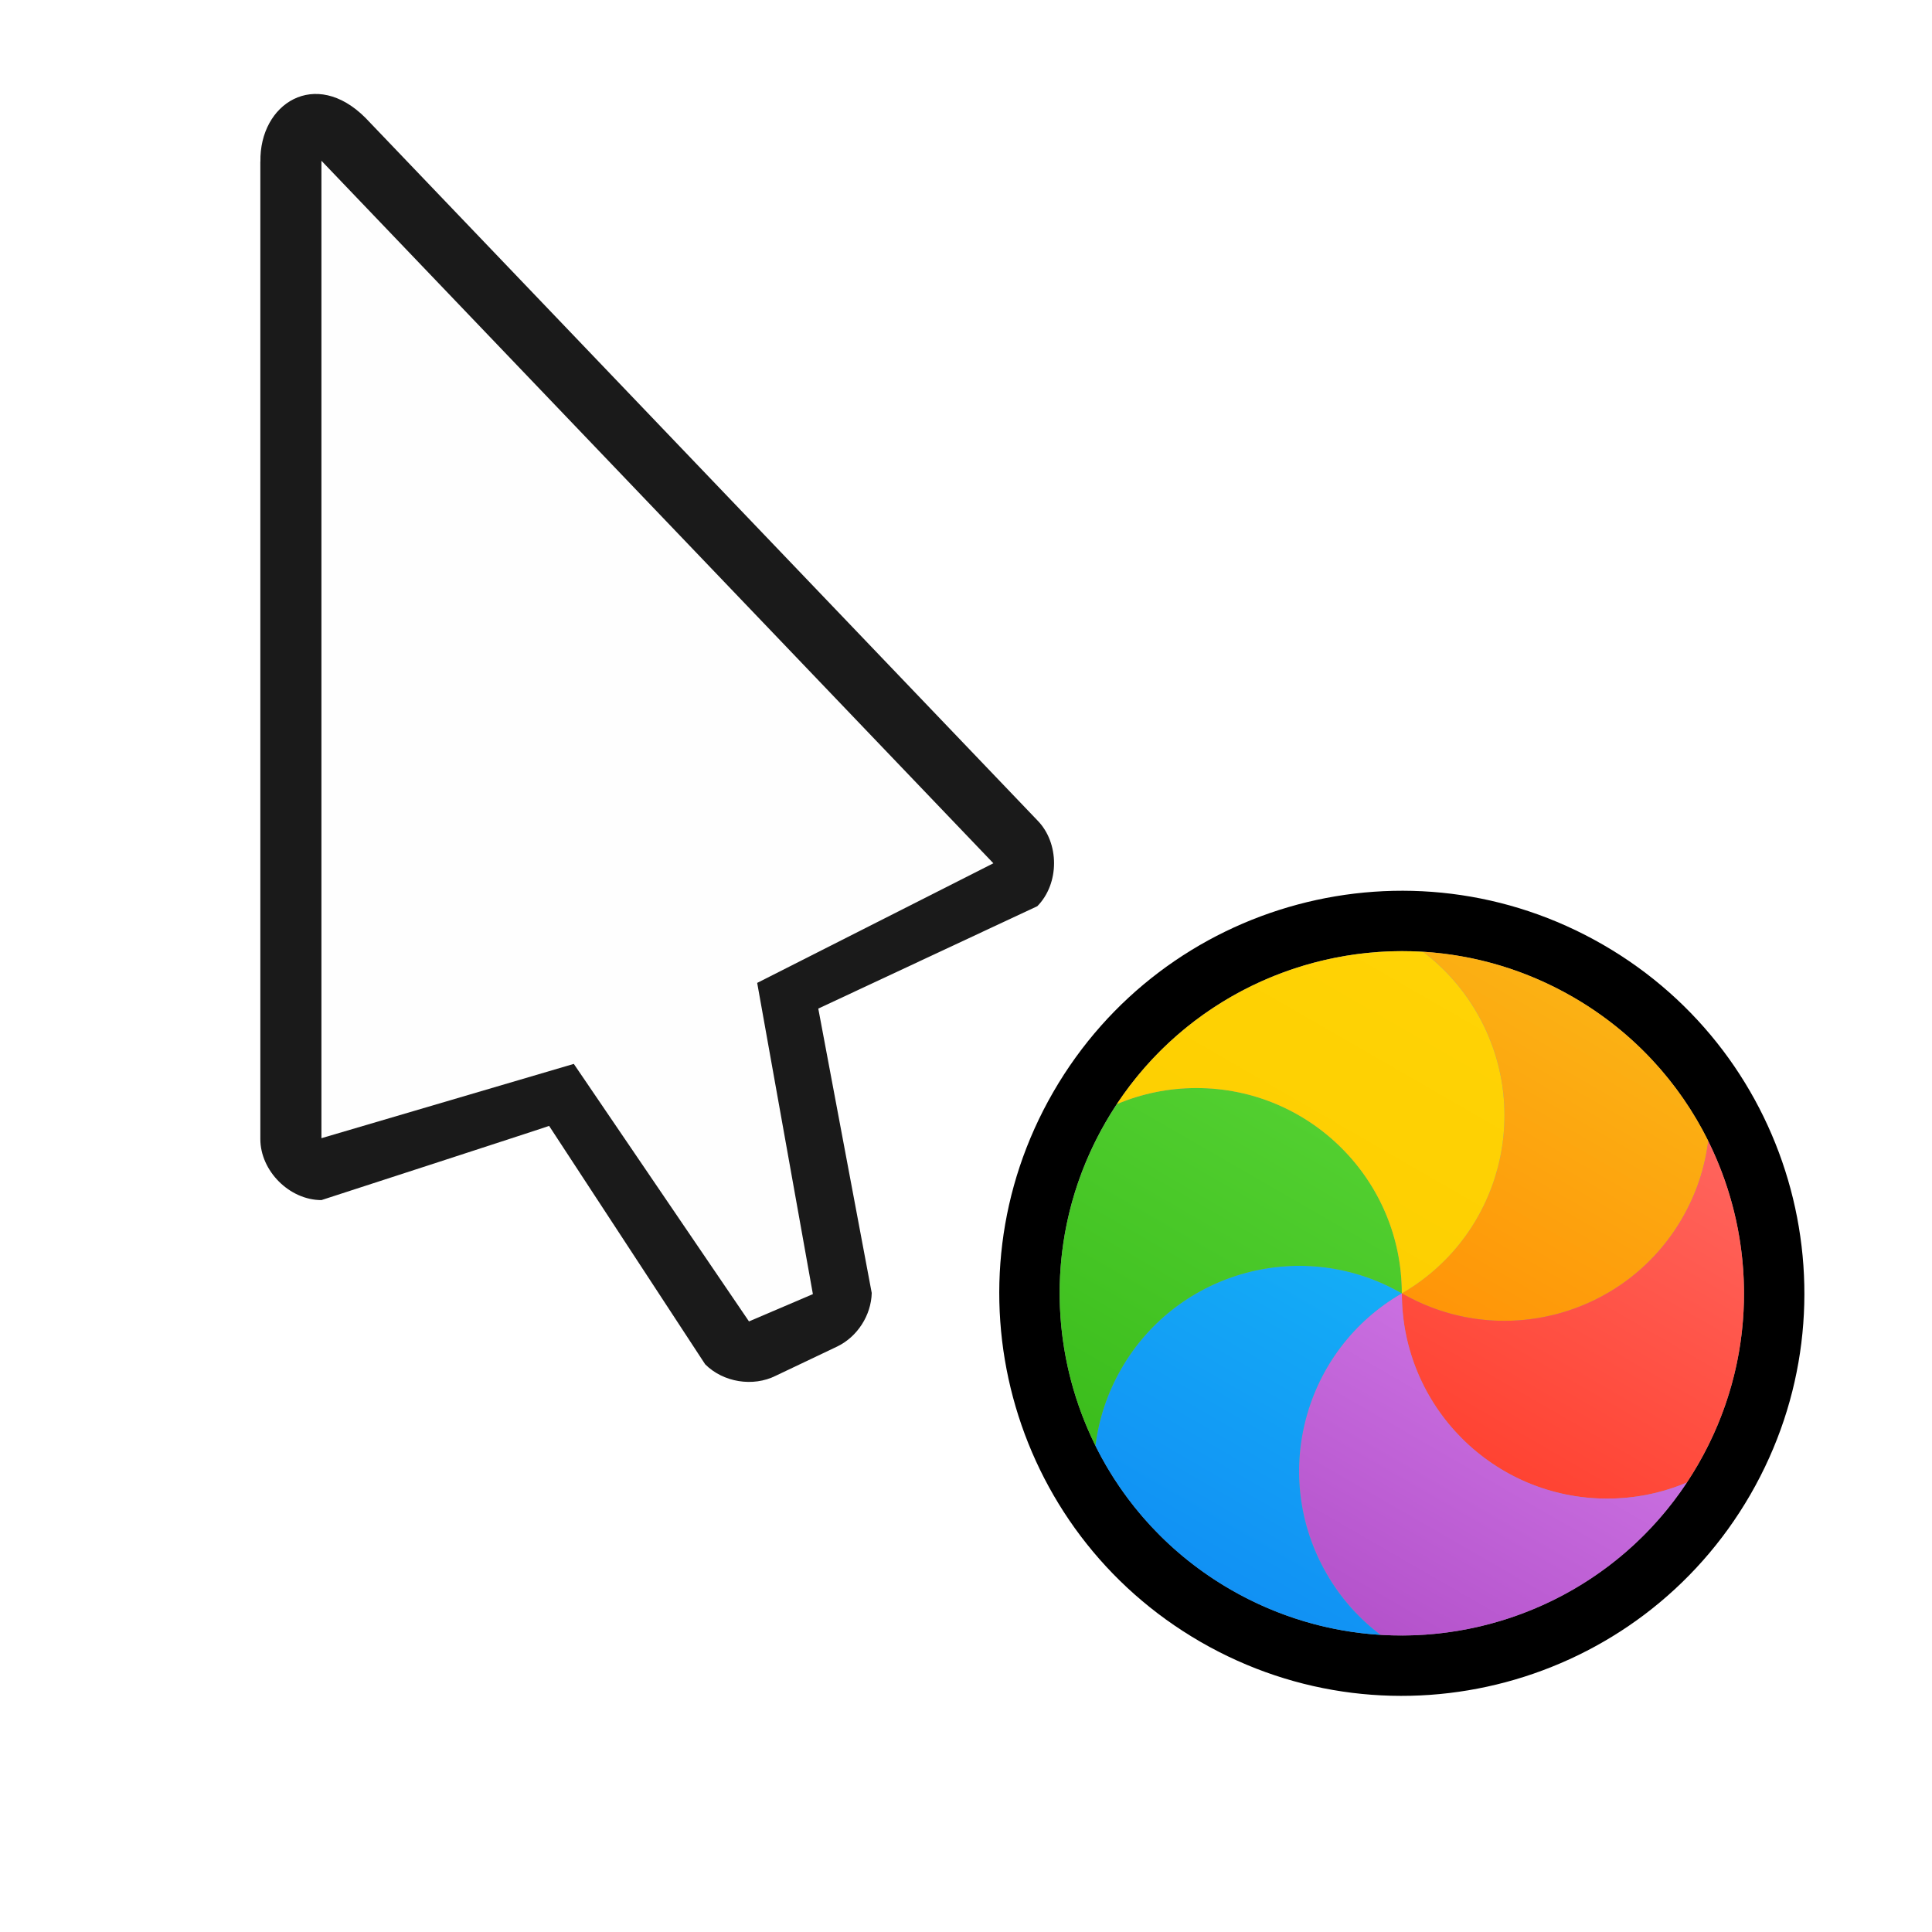
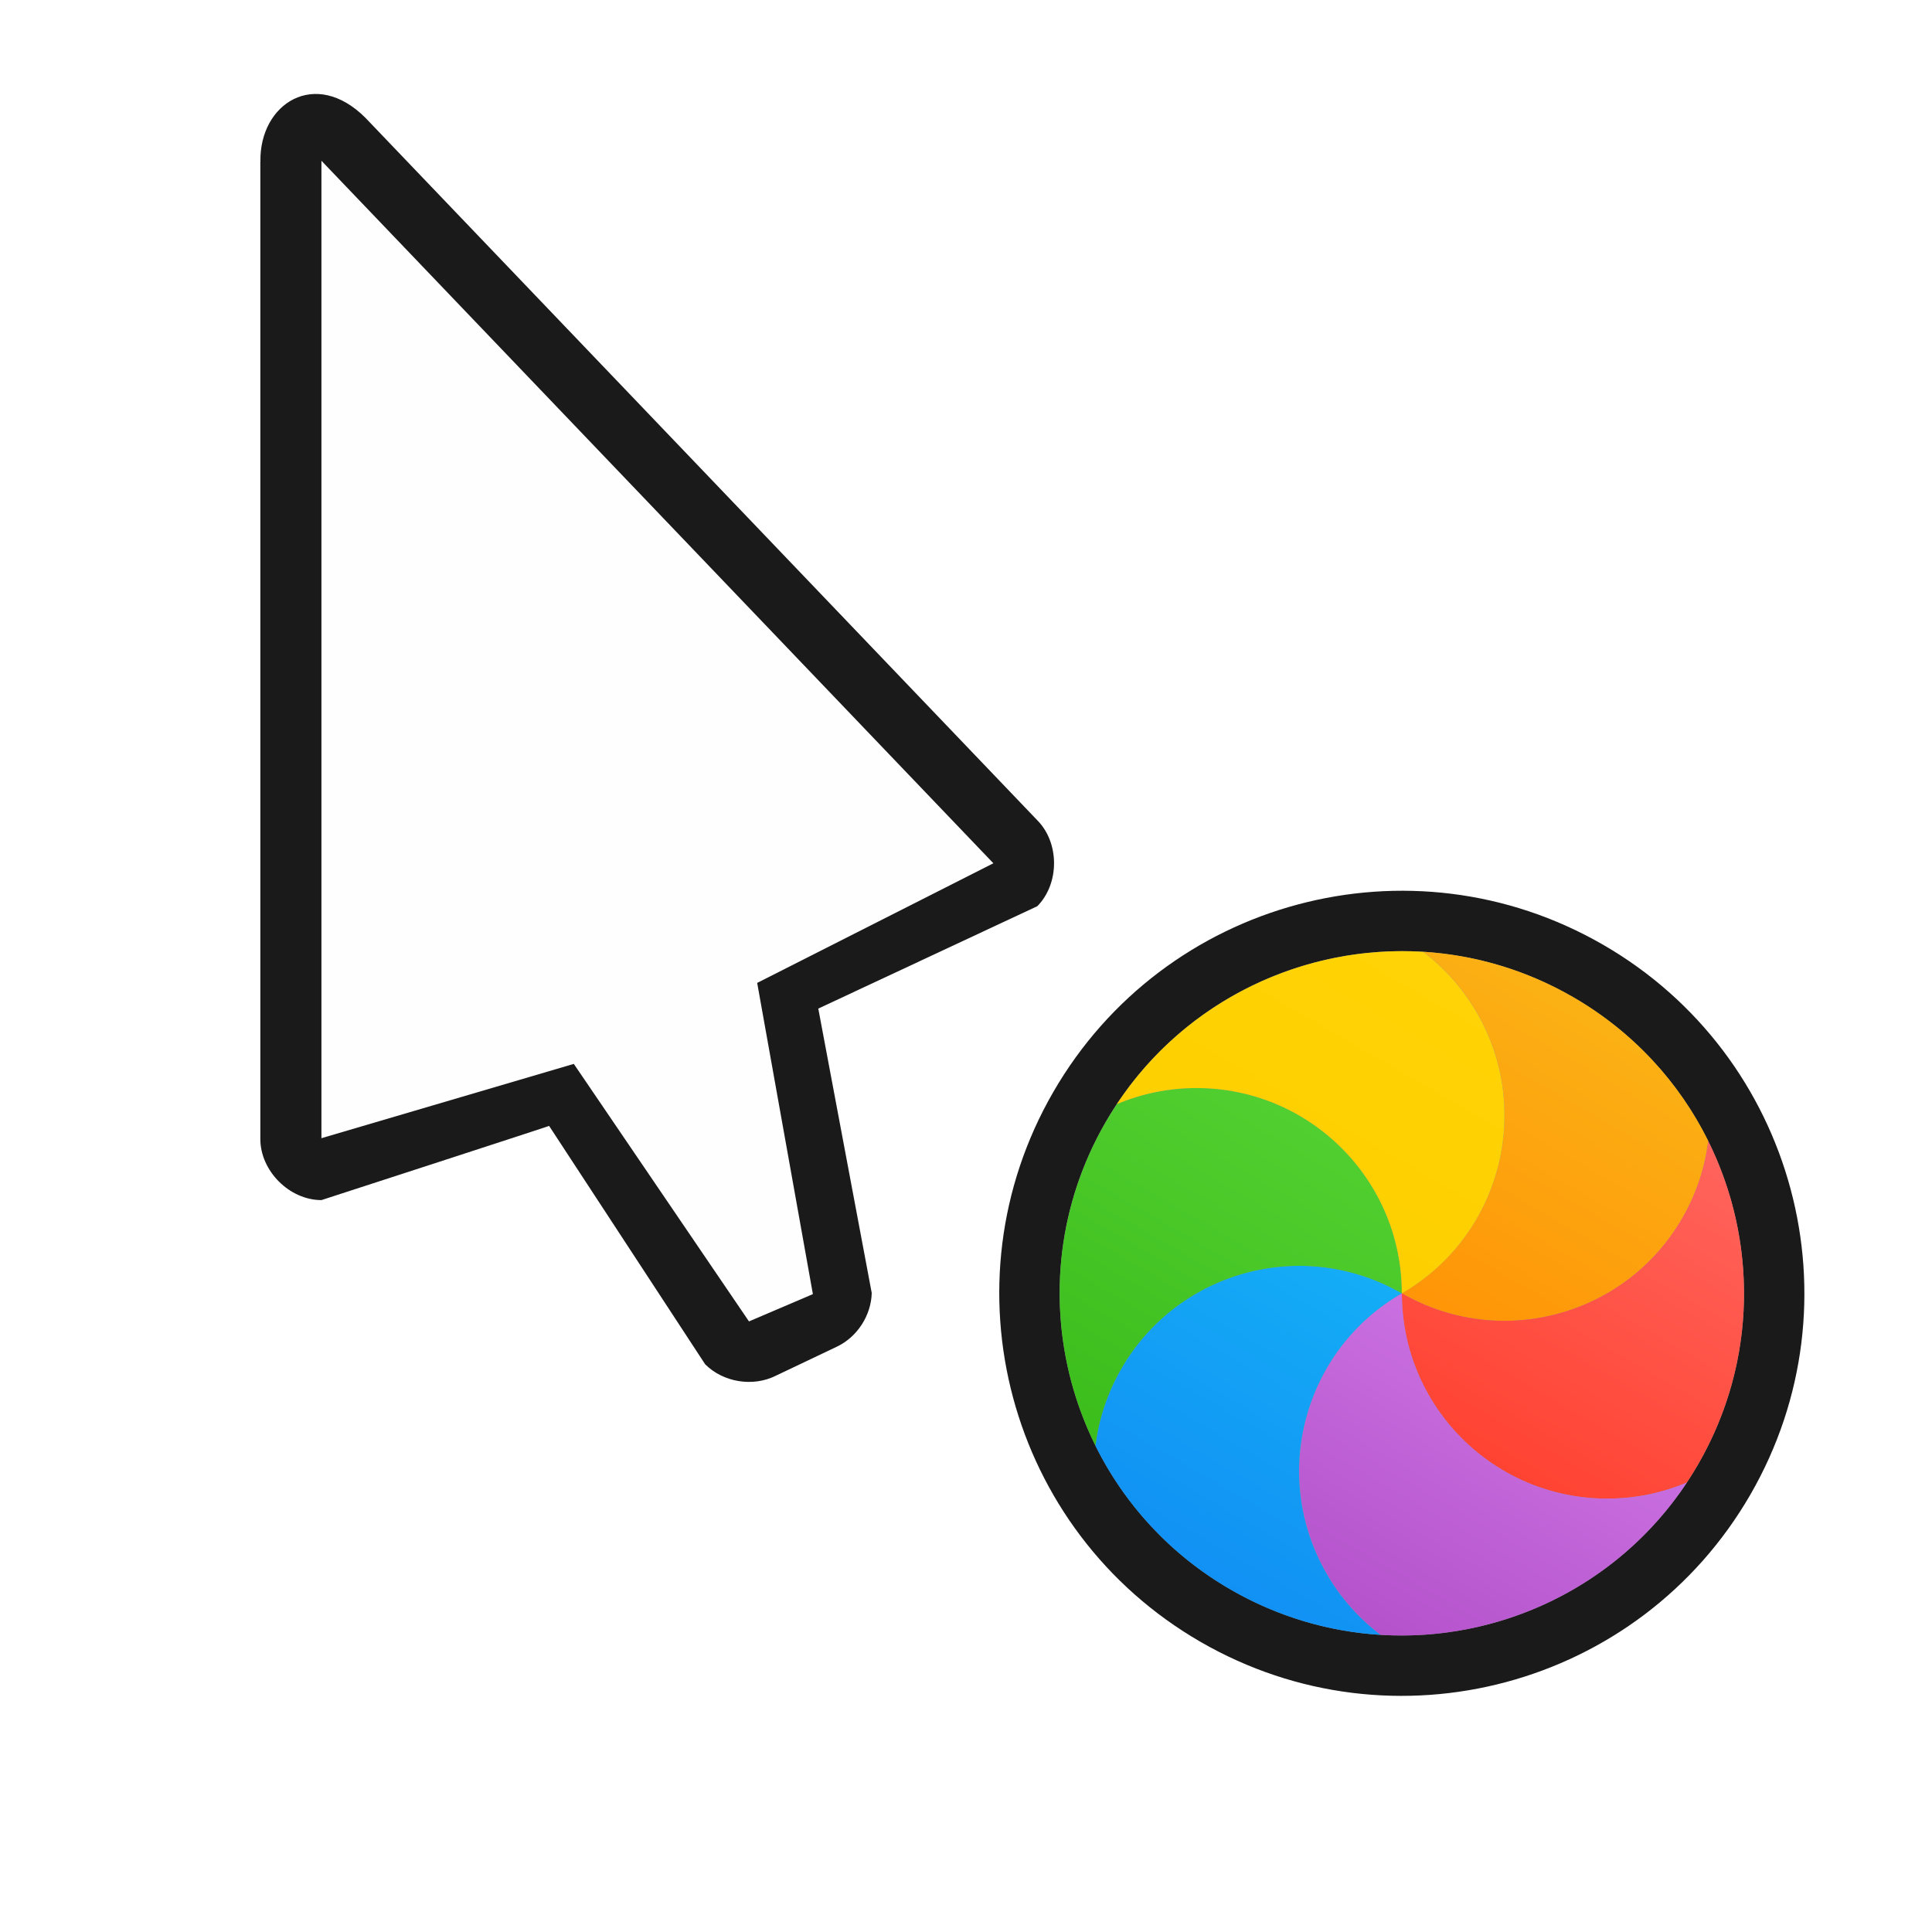
<svg xmlns="http://www.w3.org/2000/svg" height="240" viewBox="0 0 24 24" width="240" version="1.1" id="svg62">
  <defs id="defs66" />
  <linearGradient id="a" gradientTransform="matrix(0.4579123,0,0,0.4380064,8.607332,9.250079)" gradientUnits="userSpaceOnUse" x1="17.871" x2="17.871" y1="7.669" y2="17.893">
    <stop offset="0" stop-color="#fbb114" id="stop2" />
    <stop offset="1" stop-color="#ff9508" id="stop4" />
  </linearGradient>
  <linearGradient id="b" gradientTransform="matrix(0.4206575,0,0,0.4767976,8.607332,9.250079)" gradientUnits="userSpaceOnUse" x1="23.954" x2="23.954" y1="8.61" y2="19.256">
    <stop offset="0" stop-color="#ff645d" id="stop7" />
    <stop offset="1" stop-color="#ff4332" id="stop9" />
  </linearGradient>
  <linearGradient id="c" gradientTransform="matrix(0.4914857,0,0,0.4080861,8.607332,9.250079)" gradientUnits="userSpaceOnUse" x1="20.127" x2="20.127" y1="19.205" y2="29.033">
    <stop offset="0" stop-color="#ca70e1" id="stop12" />
    <stop offset="1" stop-color="#b452cb" id="stop14" />
  </linearGradient>
  <linearGradient id="d" gradientTransform="matrix(0.4579123,0,0,0.4380064,8.607332,9.250079)" gradientUnits="userSpaceOnUse" x1="16.36" x2="16.36" y1="17.893" y2="28.118">
    <stop offset="0" stop-color="#14adf6" id="stop17" />
    <stop offset="1" stop-color="#1191f4" id="stop19" />
  </linearGradient>
  <linearGradient id="e" gradientTransform="matrix(0.4206575,0,0,0.4767976,8.607332,9.250079)" gradientUnits="userSpaceOnUse" x1="13.308" x2="13.308" y1="13.619" y2="24.265">
    <stop offset="0" stop-color="#52cf30" id="stop22" />
    <stop offset="1" stop-color="#3bbd1c" id="stop24" />
  </linearGradient>
  <linearGradient id="f" gradientTransform="matrix(0.4914857,0,0,0.4080861,8.607332,9.250079)" gradientUnits="userSpaceOnUse" x1="11.766" x2="11.766" y1="9.377" y2="19.205">
    <stop offset="0" stop-color="#ffd305" id="stop27" />
    <stop offset="1" stop-color="#fdcf01" id="stop29" />
  </linearGradient>
  <filter id="g" color-interpolation-filters="sRGB" height="1.272" width="1.441" x="-.22" y="-.136">
    <feGaussianBlur stdDeviation=".905" id="feGaussianBlur32" />
  </filter>
  <filter id="h" color-interpolation-filters="sRGB" height="1.336" width="1.336" x="-.168" y="-.168">
    <feGaussianBlur stdDeviation=".7" id="feGaussianBlur35" />
  </filter>
  <path d="m3.234 2.007v12.142c0.0.397.362.759.759.759 0 0 2.946-.956 2.828-.922l1.939 2.962c.224.224.594.284.877.142l.765-.364c.249-.121.42-.387.427-.664l-.664-3.533 2.721-1.272c.277-.281.277-.787 0-1.067l-8.347-8.727c-.622-.622-1.317-.178-1.304.545z" fill="#1a1a1a" stroke-width=".759" id="path38" />
  <path d="m3.993 14.139v-12.142l8.347 8.727-2.934 1.486.692 3.866-.794.339-2.176-3.199z" fill="#fefefe" stroke-width=".759" id="path40" />
  <g fill-rule="evenodd" id="g60" transform="rotate(30,17.414,16.066)">
-     <circle cx="17.414" cy="16.066" fill="#1a1a1afff" r="5" stroke-width="0.455" id="circle42" />
+     <circle cx="17.414" cy="16.066" fill="#1a1a1a" r="5" stroke-width="0.455" id="circle42" />
    <circle cx="17.414" cy="16.066" fill="#959595" r="4.25" stroke-width="0.423" id="circle44" />
    <animateTransform attributeName="transform" type="rotate" from="0 17.414 16.066" to="360 17.414 16.066" additive="sum" begin="0s" dur="0.6s" repeatCount="1" />
    <g stroke-width="0.445" transform="matrix(0.9489808,0,0,0.9489808,1.808314,-0.149646)" id="g58">
      <path d="m 18.921,13.355 c 0.136,0.321 0.211,0.674 0.211,1.045 0,1.484 -1.203,2.687 -2.687,2.687 0.742,-1.285 0.302,-2.929 -0.984,-3.671 -0.321,-0.185 -0.665,-0.297 -1.011,-0.34 0.601,-0.299 1.278,-0.468 1.995,-0.468 0.916,0 1.767,0.275 2.476,0.746 z" fill="url(#a)" id="path46" style="fill:url(#a)" />
      <path d="m 20.915,17.366 c -0.21,0.278 -0.478,0.519 -0.799,0.705 -1.285,0.742 -2.929,0.302 -3.671,-0.984 1.484,0 2.687,-1.203 2.687,-2.687 0,-0.371 -0.075,-0.724 -0.211,-1.045 1.207,0.802 2.002,2.174 2.002,3.732 0,0.094 -0.003,0.187 -0.009,0.279 z" fill="url(#b)" id="path48" style="fill:url(#b)" />
      <path d="m 18.44,21.098 c -0.346,-0.043 -0.69,-0.155 -1.011,-0.34 -1.285,-0.742 -1.726,-2.385 -0.984,-3.671 0.742,1.285 2.385,1.726 3.671,0.984 0.321,-0.185 0.589,-0.427 0.799,-0.705 -0.101,1.638 -1.081,3.037 -2.475,3.732 z" fill="url(#c)" id="path50" style="fill:url(#c)" />
      <path d="m 13.968,20.82 c -0.136,-0.321 -0.211,-0.674 -0.211,-1.045 0,-1.484 1.203,-2.687 2.687,-2.687 -0.742,1.285 -0.302,2.929 0.984,3.671 0.321,0.186 0.665,0.297 1.011,0.34 -0.601,0.299 -1.278,0.468 -1.995,0.468 -0.916,0 -1.767,-0.275 -2.476,-0.746 z" fill="url(#d)" id="path52" style="fill:url(#d)" />
      <path d="m 11.975,16.809 c 0.21,-0.278 0.478,-0.519 0.799,-0.705 1.285,-0.742 2.929,-0.302 3.671,0.984 -1.484,0 -2.687,1.203 -2.687,2.687 0,0.371 0.075,0.724 0.211,1.045 -1.207,-0.802 -2.002,-2.174 -2.002,-3.732 0,-0.094 0.003,-0.187 0.009,-0.279 z" fill="url(#e)" id="path54" style="fill:url(#e)" />
      <path d="m 14.45,13.077 c 0.346,0.043 0.69,0.155 1.011,0.34 1.285,0.742 1.726,2.385 0.984,3.671 -0.742,-1.285 -2.385,-1.726 -3.671,-0.984 -0.321,0.185 -0.589,0.427 -0.799,0.705 0.101,-1.638 1.081,-3.037 2.475,-3.732 z" fill="url(#f)" id="path56" style="fill:url(#f)" />
    </g>
  </g>
</svg>
